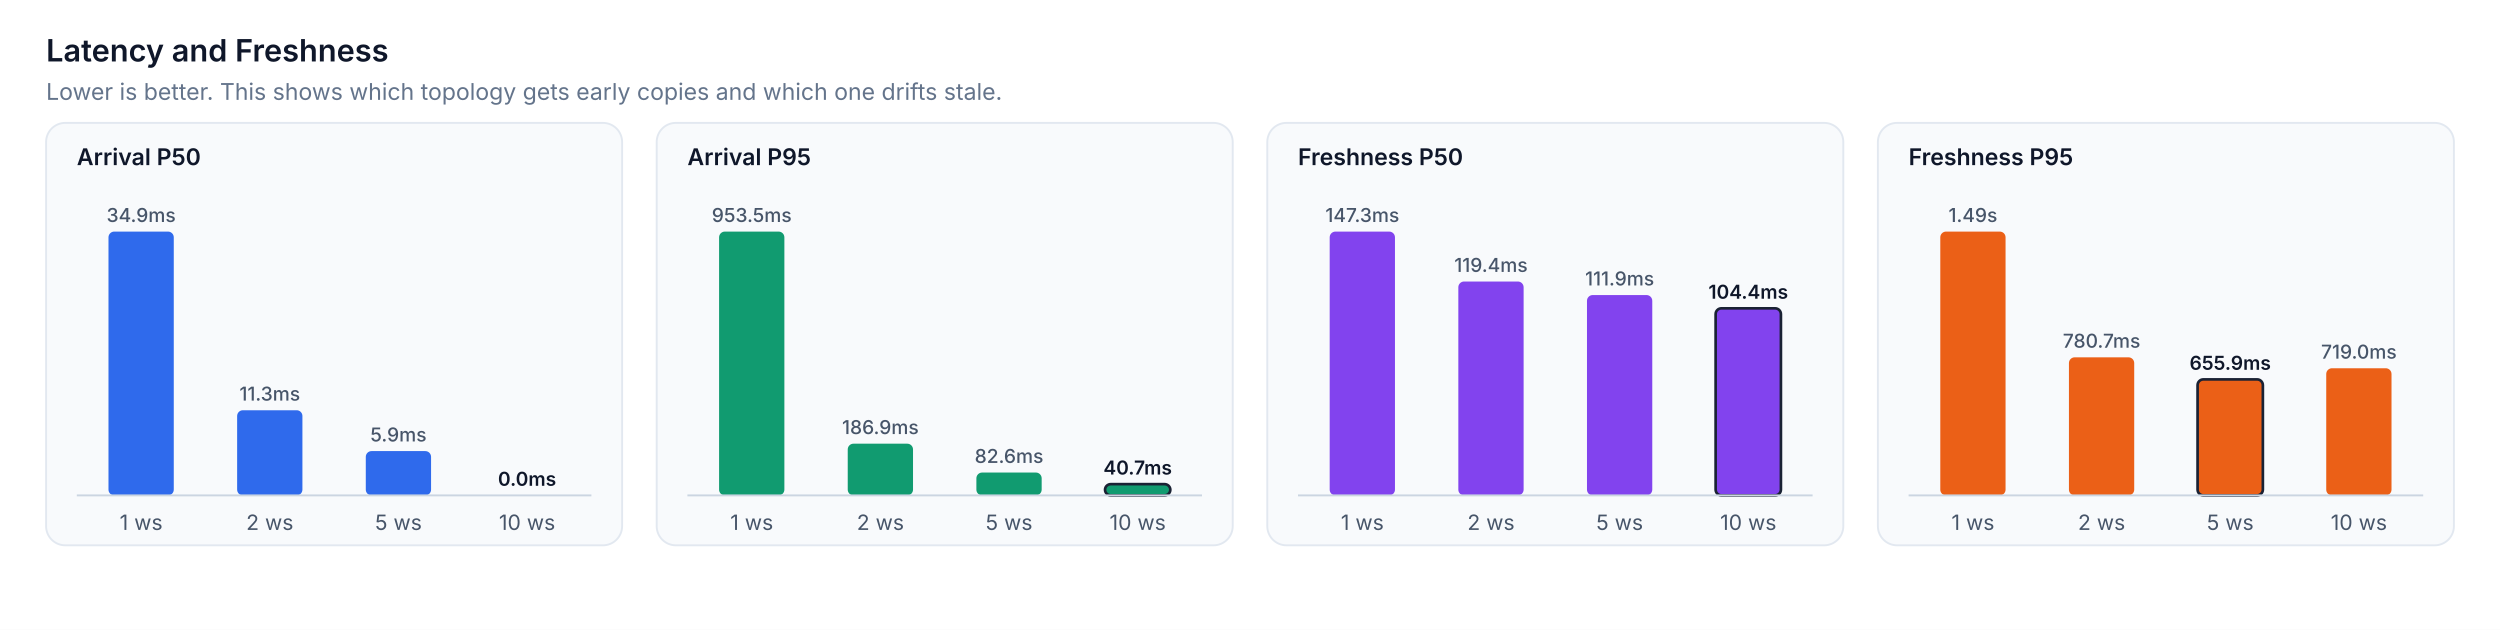
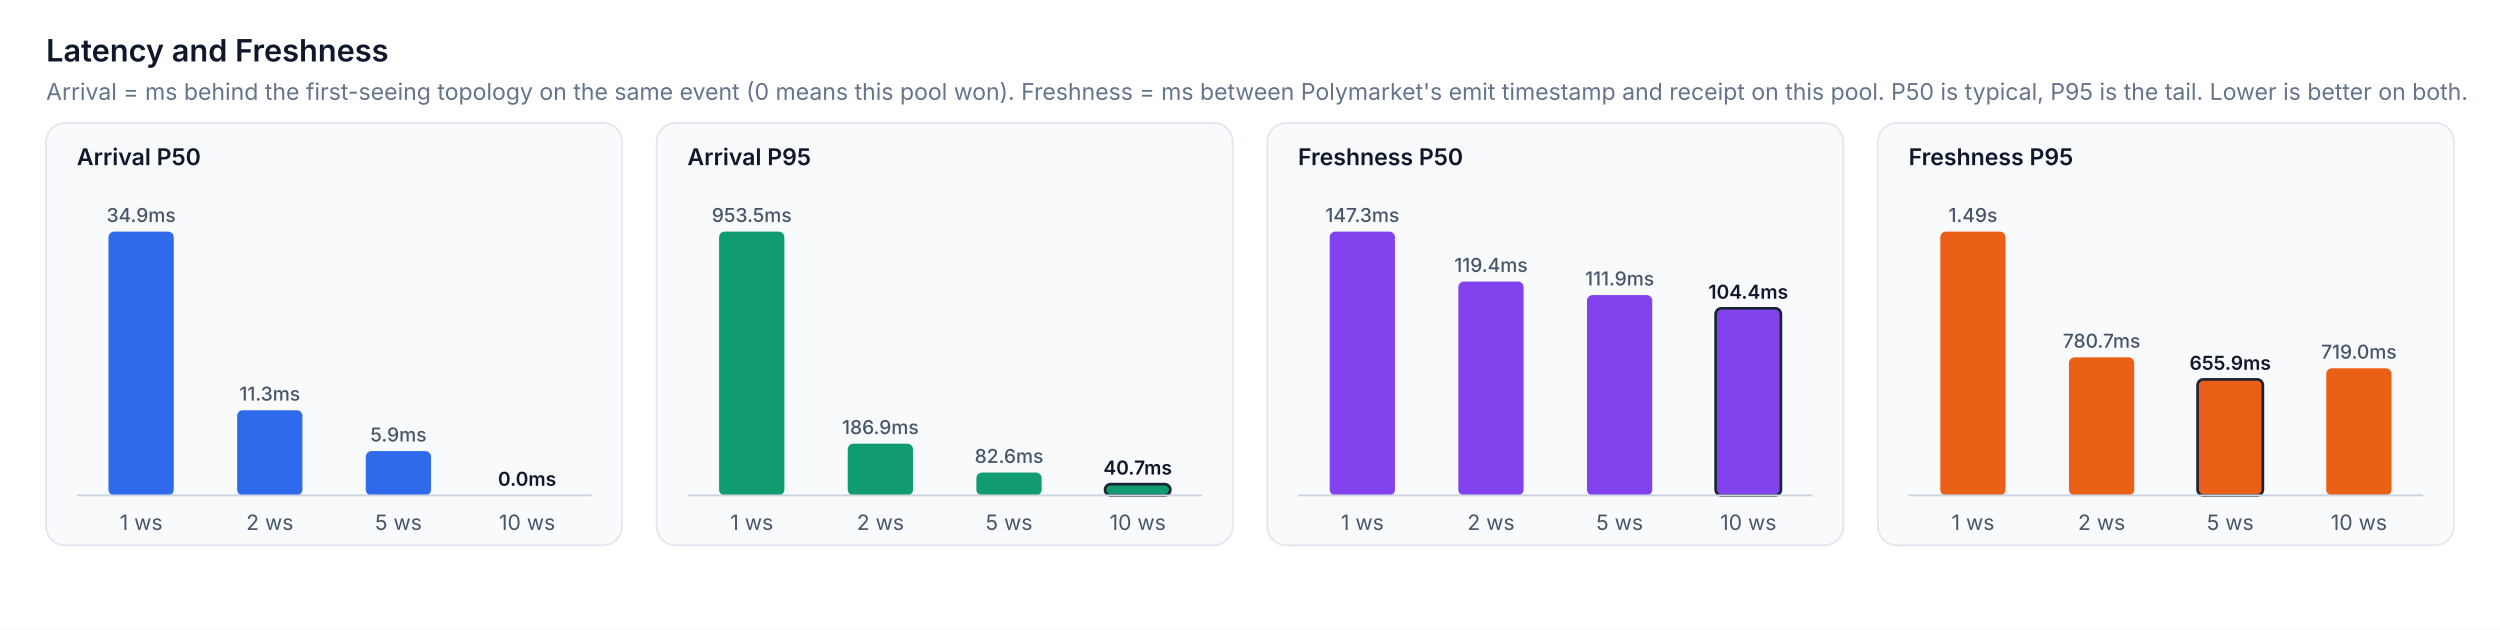
<svg xmlns="http://www.w3.org/2000/svg" width="1302" height="328" viewBox="0 0 1302 328" role="img" aria-label="Latency and Freshness">
  <rect width="100%" height="100%" fill="#ffffff" />
  <text x="24" y="32" font-family="Inter, system-ui, -apple-system, Segoe UI, Arial, sans-serif" font-size="16" font-weight="600" fill="#0f172a">Latency and Freshness</text>
-   <text x="24" y="52" font-family="Inter, system-ui, -apple-system, Segoe UI, Arial, sans-serif" font-size="12" fill="#64748b">Lower is better. This shows which topology gets early copies and which one drifts stale.</text>
+   <text x="24" y="52" font-family="Inter, system-ui, -apple-system, Segoe UI, Arial, sans-serif" font-size="12" fill="#64748b">Arrival = ms behind the first-seeing topology on the same event (0 means this pool won). Freshness = ms between Polymarket's emit timestamp and receipt on this pool. P50 is typical, P95 is the tail. Lower is better on both.</text>
  <rect x="24.00" y="64.00" width="300.00" height="220.00" rx="10" fill="#f8fafc" stroke="#e2e8f0" />
  <text x="40.00" y="86.00" font-family="Inter, system-ui, -apple-system, Segoe UI, Arial, sans-serif" font-size="12" font-weight="600" fill="#0f172a">Arrival P50</text>
  <rect x="56.50" y="120.61" width="34.00" height="137.39" rx="3" fill="#2563eb" opacity="0.95" stroke="none" stroke-width="0" />
  <text x="73.50" y="115.61" text-anchor="middle" font-family="Inter, system-ui, -apple-system, Segoe UI, Arial, sans-serif" font-size="10" font-weight="500" fill="#475569">34.9ms</text>
  <text x="73.50" y="276.00" text-anchor="middle" font-family="Inter, system-ui, -apple-system, Segoe UI, Arial, sans-serif" font-size="11" fill="#475569">1 ws</text>
  <rect x="123.50" y="213.65" width="34.00" height="44.35" rx="3" fill="#2563eb" opacity="0.95" stroke="none" stroke-width="0" />
  <text x="140.50" y="208.65" text-anchor="middle" font-family="Inter, system-ui, -apple-system, Segoe UI, Arial, sans-serif" font-size="10" font-weight="500" fill="#475569">11.3ms</text>
  <text x="140.50" y="276.00" text-anchor="middle" font-family="Inter, system-ui, -apple-system, Segoe UI, Arial, sans-serif" font-size="11" fill="#475569">2 ws</text>
  <rect x="190.50" y="234.93" width="34.00" height="23.07" rx="3" fill="#2563eb" opacity="0.95" stroke="none" stroke-width="0" />
  <text x="207.50" y="229.93" text-anchor="middle" font-family="Inter, system-ui, -apple-system, Segoe UI, Arial, sans-serif" font-size="10" font-weight="500" fill="#475569">5.9ms</text>
  <text x="207.50" y="276.00" text-anchor="middle" font-family="Inter, system-ui, -apple-system, Segoe UI, Arial, sans-serif" font-size="11" fill="#475569">5 ws</text>
  <rect x="257.50" y="258.00" width="34.00" height="0.00" rx="3" fill="#2563eb" opacity="0.95" stroke="#0f172a" stroke-width="1.4" />
  <text x="274.50" y="253.00" text-anchor="middle" font-family="Inter, system-ui, -apple-system, Segoe UI, Arial, sans-serif" font-size="10" font-weight="600" fill="#0f172a">0.0ms</text>
  <text x="274.50" y="276.00" text-anchor="middle" font-family="Inter, system-ui, -apple-system, Segoe UI, Arial, sans-serif" font-size="11" fill="#475569">10 ws</text>
  <line x1="40.00" y1="258.00" x2="308.00" y2="258.00" stroke="#cbd5e1" stroke-width="1" />
  <rect x="342.00" y="64.00" width="300.00" height="220.00" rx="10" fill="#f8fafc" stroke="#e2e8f0" />
  <text x="358.00" y="86.00" font-family="Inter, system-ui, -apple-system, Segoe UI, Arial, sans-serif" font-size="12" font-weight="600" fill="#0f172a">Arrival P95</text>
  <rect x="374.50" y="120.61" width="34.00" height="137.39" rx="3" fill="#059669" opacity="0.95" stroke="none" stroke-width="0" />
  <text x="391.50" y="115.61" text-anchor="middle" font-family="Inter, system-ui, -apple-system, Segoe UI, Arial, sans-serif" font-size="10" font-weight="500" fill="#475569">953.5ms</text>
  <text x="391.50" y="276.00" text-anchor="middle" font-family="Inter, system-ui, -apple-system, Segoe UI, Arial, sans-serif" font-size="11" fill="#475569">1 ws</text>
  <rect x="441.50" y="231.07" width="34.00" height="26.93" rx="3" fill="#059669" opacity="0.95" stroke="none" stroke-width="0" />
  <text x="458.50" y="226.07" text-anchor="middle" font-family="Inter, system-ui, -apple-system, Segoe UI, Arial, sans-serif" font-size="10" font-weight="500" fill="#475569">186.9ms</text>
  <text x="458.50" y="276.00" text-anchor="middle" font-family="Inter, system-ui, -apple-system, Segoe UI, Arial, sans-serif" font-size="11" fill="#475569">2 ws</text>
  <rect x="508.50" y="246.10" width="34.00" height="11.90" rx="3" fill="#059669" opacity="0.95" stroke="none" stroke-width="0" />
  <text x="525.50" y="241.10" text-anchor="middle" font-family="Inter, system-ui, -apple-system, Segoe UI, Arial, sans-serif" font-size="10" font-weight="500" fill="#475569">82.6ms</text>
  <text x="525.50" y="276.00" text-anchor="middle" font-family="Inter, system-ui, -apple-system, Segoe UI, Arial, sans-serif" font-size="11" fill="#475569">5 ws</text>
  <rect x="575.50" y="252.14" width="34.00" height="5.86" rx="3" fill="#059669" opacity="0.95" stroke="#0f172a" stroke-width="1.4" />
  <text x="592.50" y="247.14" text-anchor="middle" font-family="Inter, system-ui, -apple-system, Segoe UI, Arial, sans-serif" font-size="10" font-weight="600" fill="#0f172a">40.7ms</text>
  <text x="592.50" y="276.00" text-anchor="middle" font-family="Inter, system-ui, -apple-system, Segoe UI, Arial, sans-serif" font-size="11" fill="#475569">10 ws</text>
  <line x1="358.00" y1="258.00" x2="626.00" y2="258.00" stroke="#cbd5e1" stroke-width="1" />
  <rect x="660.00" y="64.00" width="300.00" height="220.00" rx="10" fill="#f8fafc" stroke="#e2e8f0" />
  <text x="676.00" y="86.00" font-family="Inter, system-ui, -apple-system, Segoe UI, Arial, sans-serif" font-size="12" font-weight="600" fill="#0f172a">Freshness P50</text>
  <rect x="692.50" y="120.61" width="34.00" height="137.39" rx="3" fill="#7c3aed" opacity="0.95" stroke="none" stroke-width="0" />
  <text x="709.50" y="115.61" text-anchor="middle" font-family="Inter, system-ui, -apple-system, Segoe UI, Arial, sans-serif" font-size="10" font-weight="500" fill="#475569">147.3ms</text>
  <text x="709.50" y="276.00" text-anchor="middle" font-family="Inter, system-ui, -apple-system, Segoe UI, Arial, sans-serif" font-size="11" fill="#475569">1 ws</text>
  <rect x="759.50" y="146.61" width="34.00" height="111.39" rx="3" fill="#7c3aed" opacity="0.95" stroke="none" stroke-width="0" />
  <text x="776.50" y="141.61" text-anchor="middle" font-family="Inter, system-ui, -apple-system, Segoe UI, Arial, sans-serif" font-size="10" font-weight="500" fill="#475569">119.4ms</text>
  <text x="776.50" y="276.00" text-anchor="middle" font-family="Inter, system-ui, -apple-system, Segoe UI, Arial, sans-serif" font-size="11" fill="#475569">2 ws</text>
  <rect x="826.50" y="153.66" width="34.00" height="104.34" rx="3" fill="#7c3aed" opacity="0.95" stroke="none" stroke-width="0" />
  <text x="843.50" y="148.66" text-anchor="middle" font-family="Inter, system-ui, -apple-system, Segoe UI, Arial, sans-serif" font-size="10" font-weight="500" fill="#475569">111.9ms</text>
  <text x="843.50" y="276.00" text-anchor="middle" font-family="Inter, system-ui, -apple-system, Segoe UI, Arial, sans-serif" font-size="11" fill="#475569">5 ws</text>
  <rect x="893.50" y="160.58" width="34.00" height="97.42" rx="3" fill="#7c3aed" opacity="0.95" stroke="#0f172a" stroke-width="1.4" />
  <text x="910.50" y="155.58" text-anchor="middle" font-family="Inter, system-ui, -apple-system, Segoe UI, Arial, sans-serif" font-size="10" font-weight="600" fill="#0f172a">104.4ms</text>
  <text x="910.50" y="276.00" text-anchor="middle" font-family="Inter, system-ui, -apple-system, Segoe UI, Arial, sans-serif" font-size="11" fill="#475569">10 ws</text>
  <line x1="676.00" y1="258.00" x2="944.00" y2="258.00" stroke="#cbd5e1" stroke-width="1" />
  <rect x="978.00" y="64.00" width="300.00" height="220.00" rx="10" fill="#f8fafc" stroke="#e2e8f0" />
  <text x="994.00" y="86.00" font-family="Inter, system-ui, -apple-system, Segoe UI, Arial, sans-serif" font-size="12" font-weight="600" fill="#0f172a">Freshness P95</text>
  <rect x="1010.50" y="120.61" width="34.00" height="137.39" rx="3" fill="#ea580c" opacity="0.95" stroke="none" stroke-width="0" />
  <text x="1027.50" y="115.61" text-anchor="middle" font-family="Inter, system-ui, -apple-system, Segoe UI, Arial, sans-serif" font-size="10" font-weight="500" fill="#475569">1.49s</text>
  <text x="1027.50" y="276.00" text-anchor="middle" font-family="Inter, system-ui, -apple-system, Segoe UI, Arial, sans-serif" font-size="11" fill="#475569">1 ws</text>
  <rect x="1077.50" y="186.09" width="34.00" height="71.91" rx="3" fill="#ea580c" opacity="0.95" stroke="none" stroke-width="0" />
  <text x="1094.50" y="181.09" text-anchor="middle" font-family="Inter, system-ui, -apple-system, Segoe UI, Arial, sans-serif" font-size="10" font-weight="500" fill="#475569">780.7ms</text>
  <text x="1094.50" y="276.00" text-anchor="middle" font-family="Inter, system-ui, -apple-system, Segoe UI, Arial, sans-serif" font-size="11" fill="#475569">2 ws</text>
  <rect x="1144.50" y="197.59" width="34.00" height="60.41" rx="3" fill="#ea580c" opacity="0.95" stroke="#0f172a" stroke-width="1.4" />
  <text x="1161.50" y="192.59" text-anchor="middle" font-family="Inter, system-ui, -apple-system, Segoe UI, Arial, sans-serif" font-size="10" font-weight="600" fill="#0f172a">655.9ms</text>
  <text x="1161.50" y="276.00" text-anchor="middle" font-family="Inter, system-ui, -apple-system, Segoe UI, Arial, sans-serif" font-size="11" fill="#475569">5 ws</text>
  <rect x="1211.50" y="191.78" width="34.00" height="66.22" rx="3" fill="#ea580c" opacity="0.95" stroke="none" stroke-width="0" />
  <text x="1228.50" y="186.78" text-anchor="middle" font-family="Inter, system-ui, -apple-system, Segoe UI, Arial, sans-serif" font-size="10" font-weight="500" fill="#475569">719.0ms</text>
  <text x="1228.50" y="276.00" text-anchor="middle" font-family="Inter, system-ui, -apple-system, Segoe UI, Arial, sans-serif" font-size="11" fill="#475569">10 ws</text>
  <line x1="994.00" y1="258.00" x2="1262.00" y2="258.00" stroke="#cbd5e1" stroke-width="1" />
</svg>
